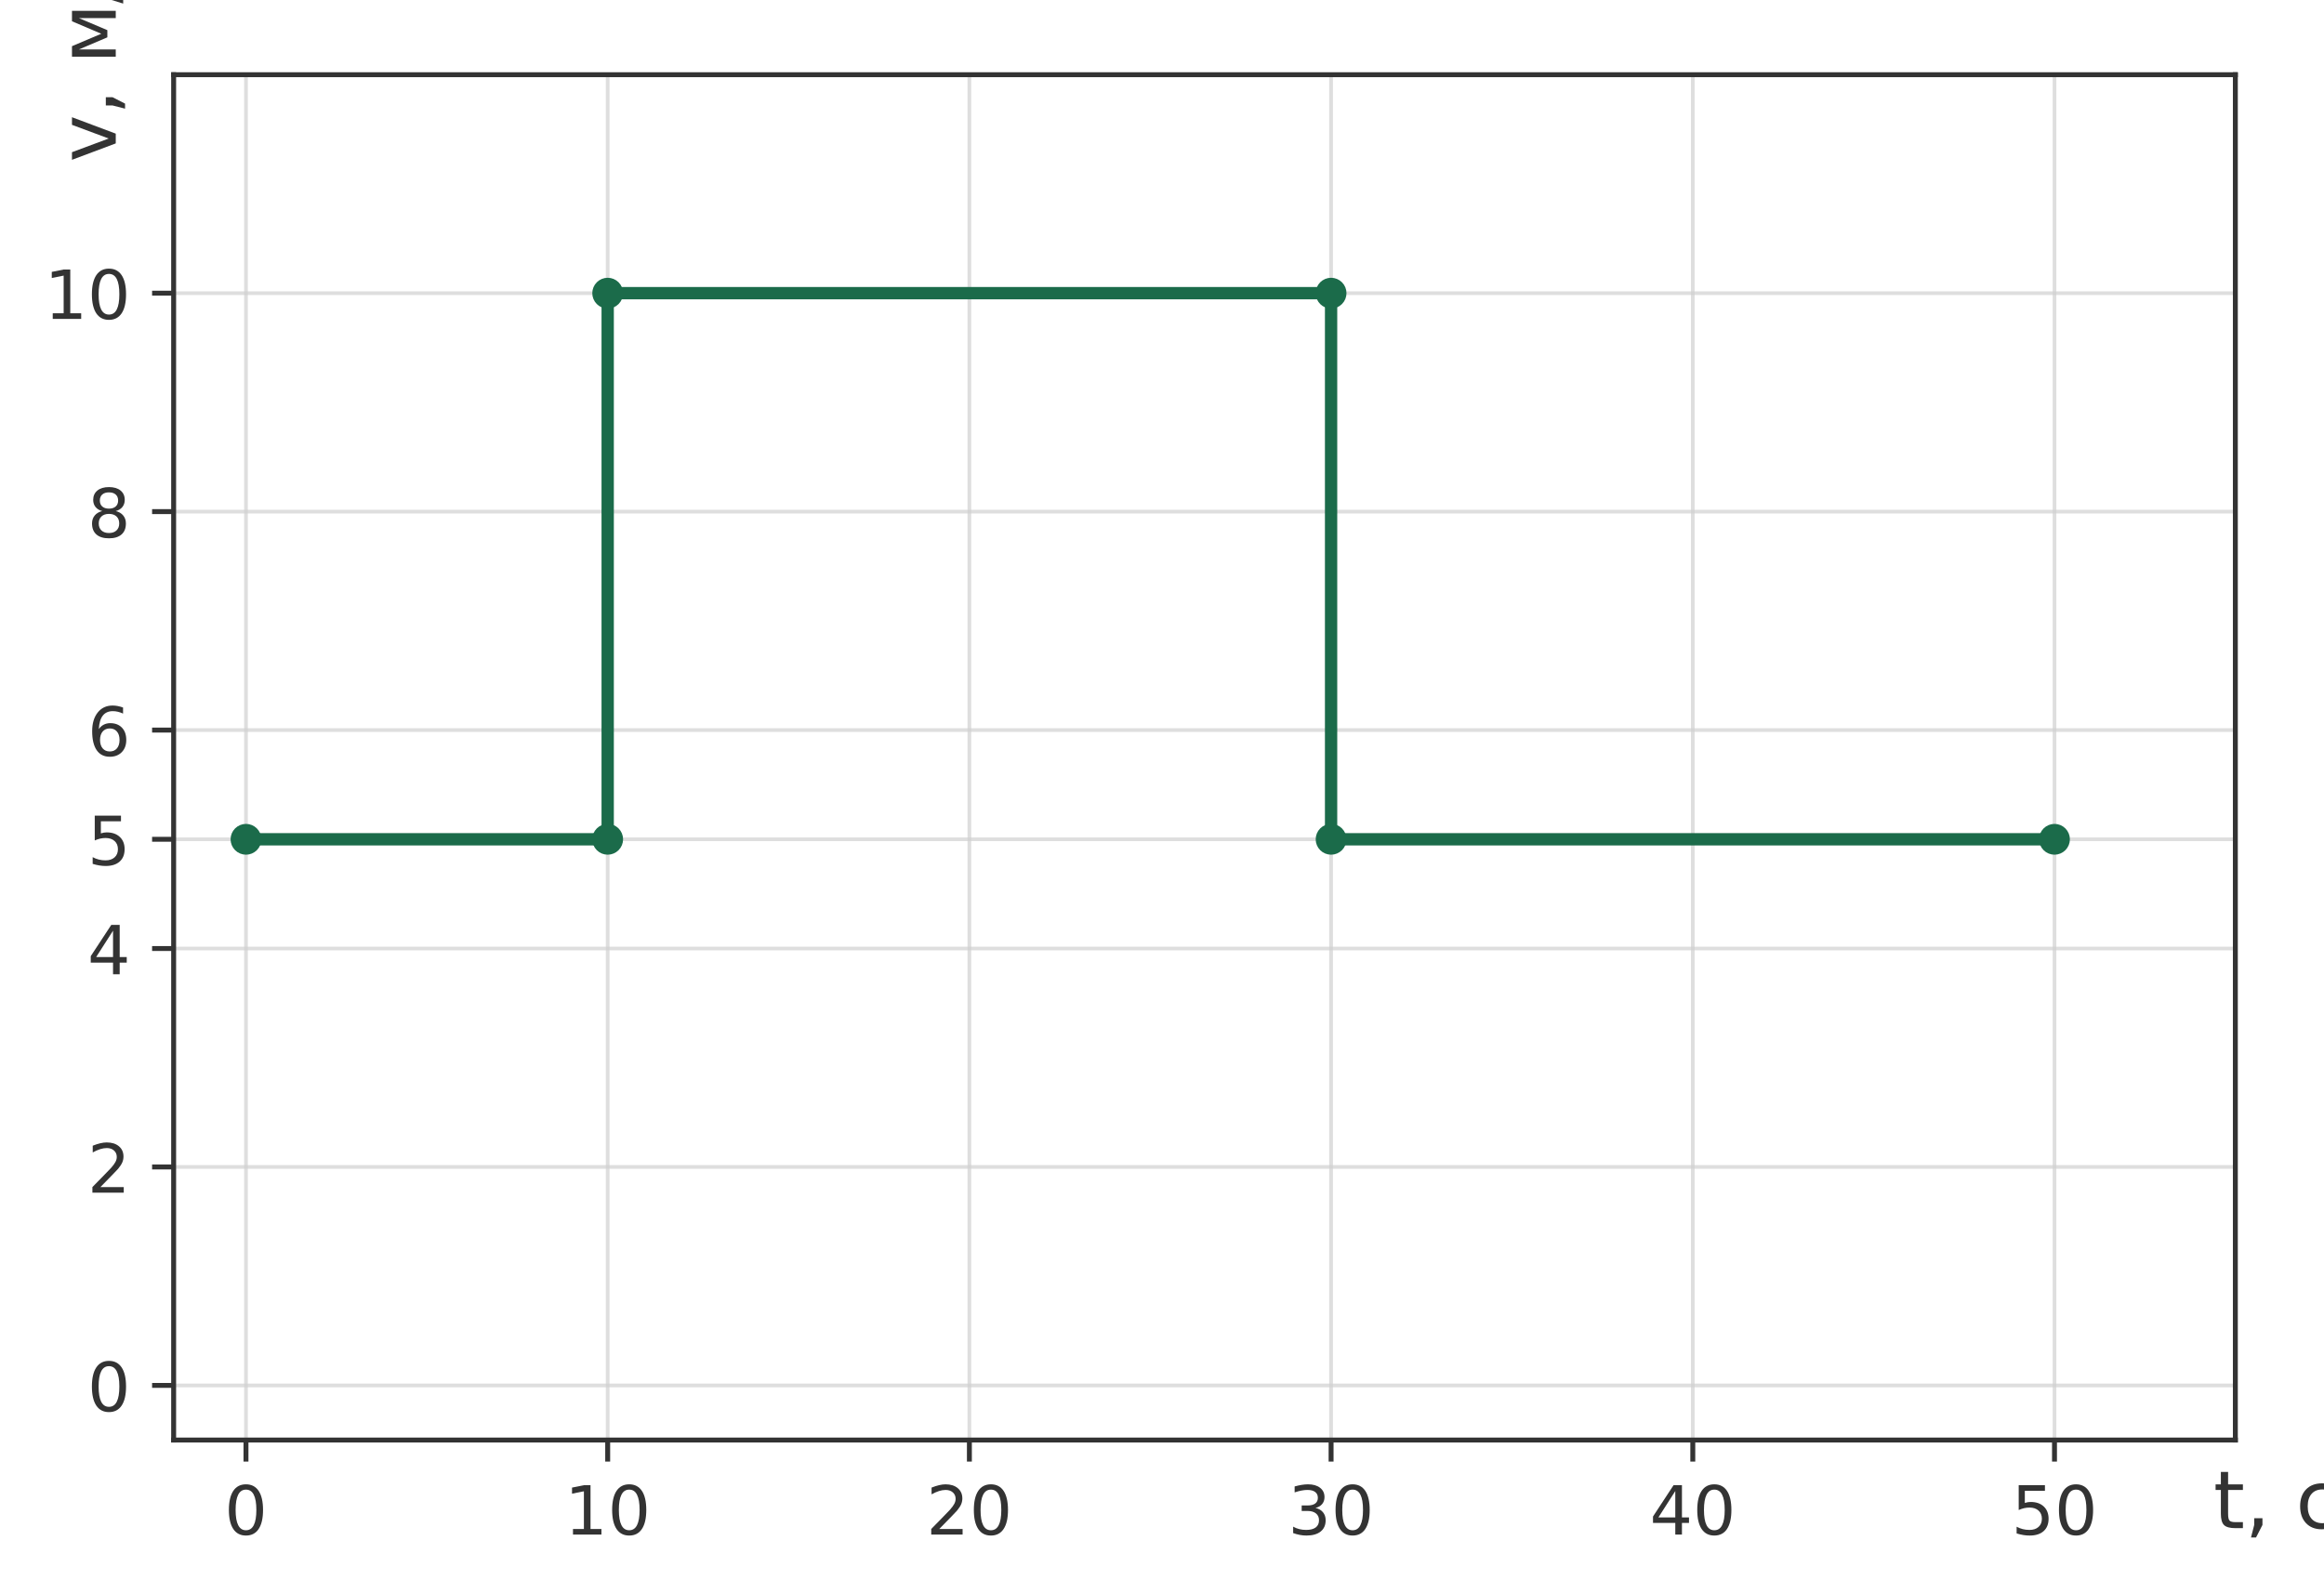
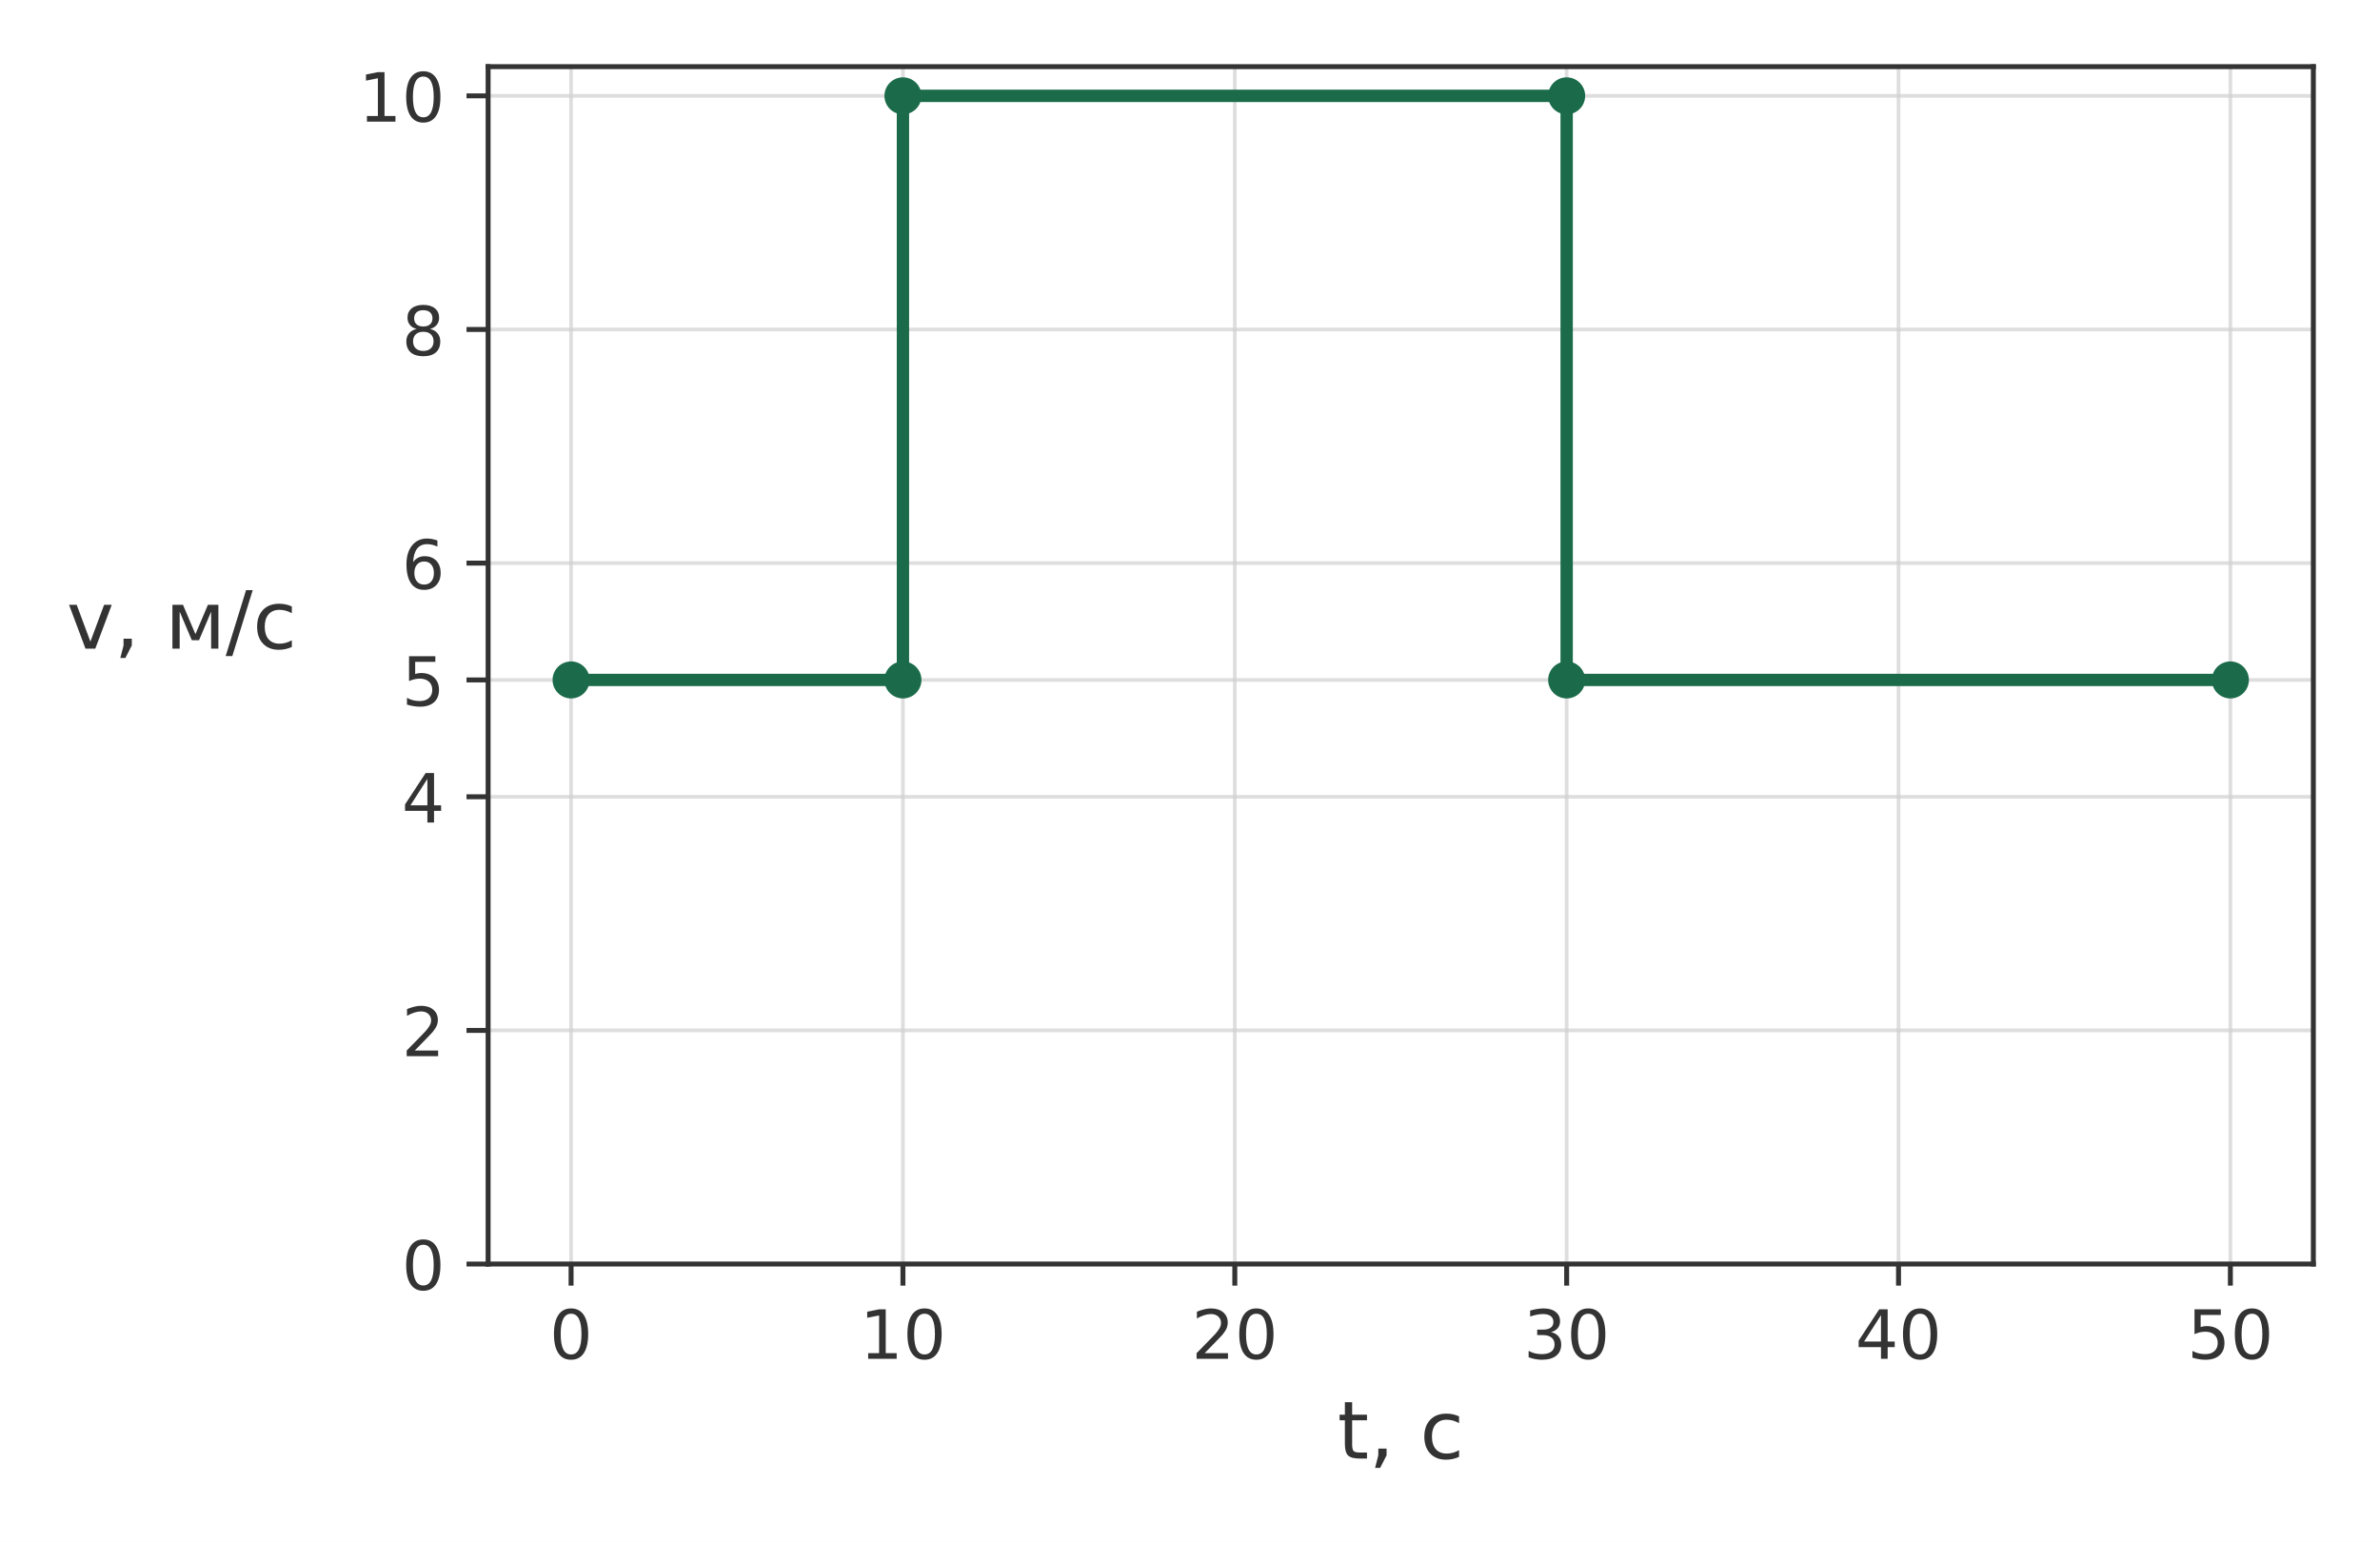
- <svg xmlns="http://www.w3.org/2000/svg" xmlns:xlink="http://www.w3.org/1999/xlink" width="377.394pt" height="258.741pt" viewBox="0 0 377.394 258.741" version="1.1">
+ <svg xmlns="http://www.w3.org/2000/svg" xmlns:xlink="http://www.w3.org/1999/xlink" width="385.629pt" height="249.868pt" viewBox="0 0 385.629 249.868" version="1.1">
  <defs>
    <style type="text/css">*{stroke-linejoin: round; stroke-linecap: butt}</style>
  </defs>
  <g id="figure_1">
    <g id="patch_1">
-       <path d="M 0 258.741  L 377.394 258.741  L 377.394 0  L 0 0  z " style="fill: #ffffff" />
+       <path d="M 0 249.868  L 385.629 249.868  L 385.629 -0  L 0 -0  z " style="fill: #ffffff" />
    </g>
    <g id="axes_1">
      <g id="patch_2">
-         <path d="M 28.198 233.895  L 362.998 233.895  L 362.998 12.135  L 28.198 12.135  z " style="fill: #ffffff" />
+         <path d="M 79.089 204.84  L 374.829 204.84  L 374.829 10.8  L 79.089 10.8  z " style="fill: #ffffff" />
      </g>
      <g id="matplotlib.axis_1">
        <g id="xtick_1">
          <g id="line2d_1">
-             <path d="M 39.945 233.895  L 39.945 12.135  " clip-path="url(#p1f8456fffc)" style="fill: none; stroke: #d0d0d0; stroke-opacity: 0.7; stroke-width: 0.6; stroke-linecap: square" />
+             <path d="M 92.532 204.84  L 92.532 10.8  " clip-path="url(#p33b8f5d9fe)" style="fill: none; stroke: #d0d0d0; stroke-opacity: 0.7; stroke-width: 0.6; stroke-linecap: square" />
          </g>
          <g id="line2d_2">
            <defs>
-               <path id="mf5da994185" d="M 0 0  L 0 3.5  " style="stroke: #333333; stroke-width: 0.8" />
+               <path id="m64e3db2518" d="M 0 0  L 0 3.5  " style="stroke: #333333; stroke-width: 0.8" />
            </defs>
            <g>
-               <use xlink:href="#mf5da994185" x="39.945" y="233.895" style="fill: #333333; stroke: #333333; stroke-width: 0.8" />
+               <use xlink:href="#m64e3db2518" x="92.532" y="204.84" style="fill: #333333; stroke: #333333; stroke-width: 0.8" />
            </g>
          </g>
          <g id="text_1">
-             <g style="fill: #333333" transform="translate(36.44549 249.2535) scale(0.11 -0.11)">
+             <g style="fill: #333333" transform="translate(89.03257 220.1983) scale(0.11 -0.11)">
              <defs>
                <path id="DejaVuSans-30" d="M 2034 4250  Q 1547 4250 1301 3770  Q 1056 3291 1056 2328  Q 1056 1369 1301 889  Q 1547 409 2034 409  Q 2525 409 2770 889  Q 3016 1369 3016 2328  Q 3016 3291 2770 3770  Q 2525 4250 2034 4250  z M 2034 4750  Q 2819 4750 3233 4129  Q 3647 3509 3647 2328  Q 3647 1150 3233 529  Q 2819 -91 2034 -91  Q 1250 -91 836 529  Q 422 1150 422 2328  Q 422 3509 836 4129  Q 1250 4750 2034 4750  z " transform="scale(0.015625)" />
              </defs>
              <use xlink:href="#DejaVuSans-30" />
            </g>
          </g>
        </g>
        <g id="xtick_2">
          <g id="line2d_3">
-             <path d="M 98.682 233.895  L 98.682 12.135  " clip-path="url(#p1f8456fffc)" style="fill: none; stroke: #d0d0d0; stroke-opacity: 0.7; stroke-width: 0.6; stroke-linecap: square" />
+             <path d="M 146.303 204.84  L 146.303 10.8  " clip-path="url(#p33b8f5d9fe)" style="fill: none; stroke: #d0d0d0; stroke-opacity: 0.7; stroke-width: 0.6; stroke-linecap: square" />
          </g>
          <g id="line2d_4">
            <g>
-               <use xlink:href="#mf5da994185" x="98.682" y="233.895" style="fill: #333333; stroke: #333333; stroke-width: 0.8" />
+               <use xlink:href="#m64e3db2518" x="146.303" y="204.84" style="fill: #333333; stroke: #333333; stroke-width: 0.8" />
            </g>
          </g>
          <g id="text_2">
-             <g style="fill: #333333" transform="translate(91.68296 249.2535) scale(0.11 -0.11)">
+             <g style="fill: #333333" transform="translate(139.3041 220.1983) scale(0.11 -0.11)">
              <defs>
                <path id="DejaVuSans-31" d="M 794 531  L 1825 531  L 1825 4091  L 703 3866  L 703 4441  L 1819 4666  L 2450 4666  L 2450 531  L 3481 531  L 3481 0  L 794 0  L 794 531  z " transform="scale(0.015625)" />
              </defs>
              <use xlink:href="#DejaVuSans-31" />
              <use xlink:href="#DejaVuSans-30" transform="translate(63.62305 0)" />
            </g>
          </g>
        </g>
        <g id="xtick_3">
          <g id="line2d_5">
-             <path d="M 157.419 233.895  L 157.419 12.135  " clip-path="url(#p1f8456fffc)" style="fill: none; stroke: #d0d0d0; stroke-opacity: 0.7; stroke-width: 0.6; stroke-linecap: square" />
+             <path d="M 200.074 204.84  L 200.074 10.8  " clip-path="url(#p33b8f5d9fe)" style="fill: none; stroke: #d0d0d0; stroke-opacity: 0.7; stroke-width: 0.6; stroke-linecap: square" />
          </g>
          <g id="line2d_6">
            <g>
-               <use xlink:href="#mf5da994185" x="157.419" y="233.895" style="fill: #333333; stroke: #333333; stroke-width: 0.8" />
+               <use xlink:href="#m64e3db2518" x="200.074" y="204.84" style="fill: #333333; stroke: #333333; stroke-width: 0.8" />
            </g>
          </g>
          <g id="text_3">
-             <g style="fill: #333333" transform="translate(150.4198 249.2535) scale(0.11 -0.11)">
+             <g style="fill: #333333" transform="translate(193.075 220.1983) scale(0.11 -0.11)">
              <defs>
                <path id="DejaVuSans-32" d="M 1228 531  L 3431 531  L 3431 0  L 469 0  L 469 531  Q 828 903 1448 1529  Q 2069 2156 2228 2338  Q 2531 2678 2651 2914  Q 2772 3150 2772 3378  Q 2772 3750 2511 3984  Q 2250 4219 1831 4219  Q 1534 4219 1204 4116  Q 875 4013 500 3803  L 500 4441  Q 881 4594 1212 4672  Q 1544 4750 1819 4750  Q 2544 4750 2975 4387  Q 3406 4025 3406 3419  Q 3406 3131 3298 2873  Q 3191 2616 2906 2266  Q 2828 2175 2409 1742  Q 1991 1309 1228 531  z " transform="scale(0.015625)" />
              </defs>
              <use xlink:href="#DejaVuSans-32" />
              <use xlink:href="#DejaVuSans-30" transform="translate(63.62305 0)" />
            </g>
          </g>
        </g>
        <g id="xtick_4">
          <g id="line2d_7">
-             <path d="M 216.155 233.895  L 216.155 12.135  " clip-path="url(#p1f8456fffc)" style="fill: none; stroke: #d0d0d0; stroke-opacity: 0.7; stroke-width: 0.6; stroke-linecap: square" />
+             <path d="M 253.845 204.84  L 253.845 10.8  " clip-path="url(#p33b8f5d9fe)" style="fill: none; stroke: #d0d0d0; stroke-opacity: 0.7; stroke-width: 0.6; stroke-linecap: square" />
          </g>
          <g id="line2d_8">
            <g>
-               <use xlink:href="#mf5da994185" x="216.155" y="233.895" style="fill: #333333; stroke: #333333; stroke-width: 0.8" />
+               <use xlink:href="#m64e3db2518" x="253.845" y="204.84" style="fill: #333333; stroke: #333333; stroke-width: 0.8" />
            </g>
          </g>
          <g id="text_4">
-             <g style="fill: #333333" transform="translate(209.1566 249.2535) scale(0.11 -0.11)">
+             <g style="fill: #333333" transform="translate(246.8459 220.1983) scale(0.11 -0.11)">
              <defs>
                <path id="DejaVuSans-33" d="M 2597 2516  Q 3050 2419 3304 2112  Q 3559 1806 3559 1356  Q 3559 666 3084 287  Q 2609 -91 1734 -91  Q 1441 -91 1130 -33  Q 819 25 488 141  L 488 750  Q 750 597 1062 519  Q 1375 441 1716 441  Q 2309 441 2620 675  Q 2931 909 2931 1356  Q 2931 1769 2642 2001  Q 2353 2234 1838 2234  L 1294 2234  L 1294 2753  L 1863 2753  Q 2328 2753 2575 2939  Q 2822 3125 2822 3475  Q 2822 3834 2567 4026  Q 2313 4219 1838 4219  Q 1578 4219 1281 4162  Q 984 4106 628 3988  L 628 4550  Q 988 4650 1302 4700  Q 1616 4750 1894 4750  Q 2613 4750 3031 4423  Q 3450 4097 3450 3541  Q 3450 3153 3228 2886  Q 3006 2619 2597 2516  z " transform="scale(0.015625)" />
              </defs>
              <use xlink:href="#DejaVuSans-33" />
              <use xlink:href="#DejaVuSans-30" transform="translate(63.62305 0)" />
            </g>
          </g>
        </g>
        <g id="xtick_5">
          <g id="line2d_9">
-             <path d="M 274.892 233.895  L 274.892 12.135  " clip-path="url(#p1f8456fffc)" style="fill: none; stroke: #d0d0d0; stroke-opacity: 0.7; stroke-width: 0.6; stroke-linecap: square" />
+             <path d="M 307.616 204.84  L 307.616 10.8  " clip-path="url(#p33b8f5d9fe)" style="fill: none; stroke: #d0d0d0; stroke-opacity: 0.7; stroke-width: 0.6; stroke-linecap: square" />
          </g>
          <g id="line2d_10">
            <g>
-               <use xlink:href="#mf5da994185" x="274.892" y="233.895" style="fill: #333333; stroke: #333333; stroke-width: 0.8" />
+               <use xlink:href="#m64e3db2518" x="307.616" y="204.84" style="fill: #333333; stroke: #333333; stroke-width: 0.8" />
            </g>
          </g>
          <g id="text_5">
-             <g style="fill: #333333" transform="translate(267.8935 249.2535) scale(0.11 -0.11)">
+             <g style="fill: #333333" transform="translate(300.6168 220.1983) scale(0.11 -0.11)">
              <defs>
                <path id="DejaVuSans-34" d="M 2419 4116  L 825 1625  L 2419 1625  L 2419 4116  z M 2253 4666  L 3047 4666  L 3047 1625  L 3713 1625  L 3713 1100  L 3047 1100  L 3047 0  L 2419 0  L 2419 1100  L 313 1100  L 313 1709  L 2253 4666  z " transform="scale(0.015625)" />
              </defs>
              <use xlink:href="#DejaVuSans-34" />
              <use xlink:href="#DejaVuSans-30" transform="translate(63.62305 0)" />
            </g>
          </g>
        </g>
        <g id="xtick_6">
          <g id="line2d_11">
-             <path d="M 333.629 233.895  L 333.629 12.135  " clip-path="url(#p1f8456fffc)" style="fill: none; stroke: #d0d0d0; stroke-opacity: 0.7; stroke-width: 0.6; stroke-linecap: square" />
+             <path d="M 361.386 204.84  L 361.386 10.8  " clip-path="url(#p33b8f5d9fe)" style="fill: none; stroke: #d0d0d0; stroke-opacity: 0.7; stroke-width: 0.6; stroke-linecap: square" />
          </g>
          <g id="line2d_12">
            <g>
-               <use xlink:href="#mf5da994185" x="333.629" y="233.895" style="fill: #333333; stroke: #333333; stroke-width: 0.8" />
+               <use xlink:href="#m64e3db2518" x="361.386" y="204.84" style="fill: #333333; stroke: #333333; stroke-width: 0.8" />
            </g>
          </g>
          <g id="text_6">
-             <g style="fill: #333333" transform="translate(326.6303 249.2535) scale(0.11 -0.11)">
+             <g style="fill: #333333" transform="translate(354.3877 220.1983) scale(0.11 -0.11)">
              <defs>
                <path id="DejaVuSans-35" d="M 691 4666  L 3169 4666  L 3169 4134  L 1269 4134  L 1269 2991  Q 1406 3038 1543 3061  Q 1681 3084 1819 3084  Q 2600 3084 3056 2656  Q 3513 2228 3513 1497  Q 3513 744 3044 326  Q 2575 -91 1722 -91  Q 1428 -91 1123 -41  Q 819 9 494 109  L 494 744  Q 775 591 1075 516  Q 1375 441 1709 441  Q 2250 441 2565 725  Q 2881 1009 2881 1497  Q 2881 1984 2565 2268  Q 2250 2553 1709 2553  Q 1456 2553 1204 2497  Q 953 2441 691 2322  L 691 4666  z " transform="scale(0.015625)" />
              </defs>
              <use xlink:href="#DejaVuSans-35" />
              <use xlink:href="#DejaVuSans-30" transform="translate(63.62305 0)" />
            </g>
          </g>
        </g>
        <g id="text_7">
-           <g style="fill: #333333" transform="translate(359.4398 248.2084) scale(0.13 -0.13)">
+           <g style="fill: #333333" transform="translate(216.7055 236.3639) scale(0.13 -0.13)">
            <defs>
              <path id="DejaVuSans-74" d="M 1172 4494  L 1172 3500  L 2356 3500  L 2356 3053  L 1172 3053  L 1172 1153  Q 1172 725 1289 603  Q 1406 481 1766 481  L 2356 481  L 2356 0  L 1766 0  Q 1100 0 847 248  Q 594 497 594 1153  L 594 3053  L 172 3053  L 172 3500  L 594 3500  L 594 4494  L 1172 4494  z " transform="scale(0.015625)" />
              <path id="DejaVuSans-2c" d="M 750 794  L 1409 794  L 1409 256  L 897 -744  L 494 -744  L 750 256  L 750 794  z " transform="scale(0.015625)" />
              <path id="DejaVuSans-20" transform="scale(0.015625)" />
              <path id="DejaVuSans-441" d="M 3122 3366  L 3122 2828  Q 2878 2963 2633 3030  Q 2388 3097 2138 3097  Q 1578 3097 1268 2742  Q 959 2388 959 1747  Q 959 1106 1268 751  Q 1578 397 2138 397  Q 2388 397 2633 464  Q 2878 531 3122 666  L 3122 134  Q 2881 22 2623 -34  Q 2366 -91 2075 -91  Q 1284 -91 818 406  Q 353 903 353 1747  Q 353 2603 823 3093  Q 1294 3584 2113 3584  Q 2378 3584 2631 3529  Q 2884 3475 3122 3366  z " transform="scale(0.015625)" />
            </defs>
            <use xlink:href="#DejaVuSans-74" />
            <use xlink:href="#DejaVuSans-2c" transform="translate(39.20898 0)" />
            <use xlink:href="#DejaVuSans-20" transform="translate(70.99609 0)" />
            <use xlink:href="#DejaVuSans-441" transform="translate(102.7832 0)" />
          </g>
        </g>
      </g>
      <g id="matplotlib.axis_2">
        <g id="ytick_1">
          <g id="line2d_13">
-             <path d="M 28.198 225.025  L 362.998 225.025  " clip-path="url(#p1f8456fffc)" style="fill: none; stroke: #d0d0d0; stroke-opacity: 0.7; stroke-width: 0.6; stroke-linecap: square" />
+             <path d="M 79.089 204.84  L 374.829 204.84  " clip-path="url(#p33b8f5d9fe)" style="fill: none; stroke: #d0d0d0; stroke-opacity: 0.7; stroke-width: 0.6; stroke-linecap: square" />
          </g>
          <g id="line2d_14">
            <defs>
-               <path id="m56dd77e5c2" d="M 0 0  L -3.5 0  " style="stroke: #333333; stroke-width: 0.8" />
+               <path id="m55d54e43e9" d="M 0 0  L -3.5 0  " style="stroke: #333333; stroke-width: 0.8" />
            </defs>
            <g>
-               <use xlink:href="#m56dd77e5c2" x="28.198" y="225.025" style="fill: #333333; stroke: #333333; stroke-width: 0.8" />
+               <use xlink:href="#m55d54e43e9" x="79.089" y="204.84" style="fill: #333333; stroke: #333333; stroke-width: 0.8" />
            </g>
          </g>
          <g id="text_8">
-             <g style="fill: #333333" transform="translate(14.19875 229.2039) scale(0.11 -0.11)">
+             <g style="fill: #333333" transform="translate(65.09047 209.0191) scale(0.11 -0.11)">
              <use xlink:href="#DejaVuSans-30" />
            </g>
          </g>
        </g>
        <g id="ytick_2">
          <g id="line2d_15">
-             <path d="M 28.198 189.543  L 362.998 189.543  " clip-path="url(#p1f8456fffc)" style="fill: none; stroke: #d0d0d0; stroke-opacity: 0.7; stroke-width: 0.6; stroke-linecap: square" />
+             <path d="M 79.089 166.979  L 374.829 166.979  " clip-path="url(#p33b8f5d9fe)" style="fill: none; stroke: #d0d0d0; stroke-opacity: 0.7; stroke-width: 0.6; stroke-linecap: square" />
          </g>
          <g id="line2d_16">
            <g>
-               <use xlink:href="#m56dd77e5c2" x="28.198" y="189.543" style="fill: #333333; stroke: #333333; stroke-width: 0.8" />
+               <use xlink:href="#m55d54e43e9" x="79.089" y="166.979" style="fill: #333333; stroke: #333333; stroke-width: 0.8" />
            </g>
          </g>
          <g id="text_9">
-             <g style="fill: #333333" transform="translate(14.19875 193.7223) scale(0.11 -0.11)">
+             <g style="fill: #333333" transform="translate(65.09047 171.1577) scale(0.11 -0.11)">
              <use xlink:href="#DejaVuSans-32" />
            </g>
          </g>
        </g>
        <g id="ytick_3">
          <g id="line2d_17">
-             <path d="M 28.198 154.062  L 362.998 154.062  " clip-path="url(#p1f8456fffc)" style="fill: none; stroke: #d0d0d0; stroke-opacity: 0.7; stroke-width: 0.6; stroke-linecap: square" />
+             <path d="M 79.089 129.117  L 374.829 129.117  " clip-path="url(#p33b8f5d9fe)" style="fill: none; stroke: #d0d0d0; stroke-opacity: 0.7; stroke-width: 0.6; stroke-linecap: square" />
          </g>
          <g id="line2d_18">
            <g>
-               <use xlink:href="#m56dd77e5c2" x="28.198" y="154.062" style="fill: #333333; stroke: #333333; stroke-width: 0.8" />
+               <use xlink:href="#m55d54e43e9" x="79.089" y="129.117" style="fill: #333333; stroke: #333333; stroke-width: 0.8" />
            </g>
          </g>
          <g id="text_10">
-             <g style="fill: #333333" transform="translate(14.19875 158.2407) scale(0.11 -0.11)">
+             <g style="fill: #333333" transform="translate(65.09047 133.2962) scale(0.11 -0.11)">
              <use xlink:href="#DejaVuSans-34" />
            </g>
          </g>
        </g>
        <g id="ytick_4">
          <g id="line2d_19">
-             <path d="M 28.198 136.321  L 362.998 136.321  " clip-path="url(#p1f8456fffc)" style="fill: none; stroke: #d0d0d0; stroke-opacity: 0.7; stroke-width: 0.6; stroke-linecap: square" />
+             <path d="M 79.089 110.186  L 374.829 110.186  " clip-path="url(#p33b8f5d9fe)" style="fill: none; stroke: #d0d0d0; stroke-opacity: 0.7; stroke-width: 0.6; stroke-linecap: square" />
          </g>
          <g id="line2d_20">
            <g>
-               <use xlink:href="#m56dd77e5c2" x="28.198" y="136.321" style="fill: #333333; stroke: #333333; stroke-width: 0.8" />
+               <use xlink:href="#m55d54e43e9" x="79.089" y="110.186" style="fill: #333333; stroke: #333333; stroke-width: 0.8" />
            </g>
          </g>
          <g id="text_11">
-             <g style="fill: #333333" transform="translate(14.19875 140.4999) scale(0.11 -0.11)">
+             <g style="fill: #333333" transform="translate(65.09047 114.3655) scale(0.11 -0.11)">
              <use xlink:href="#DejaVuSans-35" />
            </g>
          </g>
        </g>
        <g id="ytick_5">
          <g id="line2d_21">
-             <path d="M 28.198 118.58  L 362.998 118.58  " clip-path="url(#p1f8456fffc)" style="fill: none; stroke: #d0d0d0; stroke-opacity: 0.7; stroke-width: 0.6; stroke-linecap: square" />
+             <path d="M 79.089 91.256  L 374.829 91.256  " clip-path="url(#p33b8f5d9fe)" style="fill: none; stroke: #d0d0d0; stroke-opacity: 0.7; stroke-width: 0.6; stroke-linecap: square" />
          </g>
          <g id="line2d_22">
            <g>
-               <use xlink:href="#m56dd77e5c2" x="28.198" y="118.58" style="fill: #333333; stroke: #333333; stroke-width: 0.8" />
+               <use xlink:href="#m55d54e43e9" x="79.089" y="91.256" style="fill: #333333; stroke: #333333; stroke-width: 0.8" />
            </g>
          </g>
          <g id="text_12">
-             <g style="fill: #333333" transform="translate(14.19875 122.7591) scale(0.11 -0.11)">
+             <g style="fill: #333333" transform="translate(65.09047 95.43475) scale(0.11 -0.11)">
              <defs>
                <path id="DejaVuSans-36" d="M 2113 2584  Q 1688 2584 1439 2293  Q 1191 2003 1191 1497  Q 1191 994 1439 701  Q 1688 409 2113 409  Q 2538 409 2786 701  Q 3034 994 3034 1497  Q 3034 2003 2786 2293  Q 2538 2584 2113 2584  z M 3366 4563  L 3366 3988  Q 3128 4100 2886 4159  Q 2644 4219 2406 4219  Q 1781 4219 1451 3797  Q 1122 3375 1075 2522  Q 1259 2794 1537 2939  Q 1816 3084 2150 3084  Q 2853 3084 3261 2657  Q 3669 2231 3669 1497  Q 3669 778 3244 343  Q 2819 -91 2113 -91  Q 1303 -91 875 529  Q 447 1150 447 2328  Q 447 3434 972 4092  Q 1497 4750 2381 4750  Q 2619 4750 2861 4703  Q 3103 4656 3366 4563  z " transform="scale(0.015625)" />
              </defs>
              <use xlink:href="#DejaVuSans-36" />
            </g>
          </g>
        </g>
        <g id="ytick_6">
          <g id="line2d_23">
-             <path d="M 28.198 83.098  L 362.998 83.098  " clip-path="url(#p1f8456fffc)" style="fill: none; stroke: #d0d0d0; stroke-opacity: 0.7; stroke-width: 0.6; stroke-linecap: square" />
+             <path d="M 79.089 53.394  L 374.829 53.394  " clip-path="url(#p33b8f5d9fe)" style="fill: none; stroke: #d0d0d0; stroke-opacity: 0.7; stroke-width: 0.6; stroke-linecap: square" />
          </g>
          <g id="line2d_24">
            <g>
-               <use xlink:href="#m56dd77e5c2" x="28.198" y="83.098" style="fill: #333333; stroke: #333333; stroke-width: 0.8" />
+               <use xlink:href="#m55d54e43e9" x="79.089" y="53.394" style="fill: #333333; stroke: #333333; stroke-width: 0.8" />
            </g>
          </g>
          <g id="text_13">
-             <g style="fill: #333333" transform="translate(14.19875 87.27754) scale(0.11 -0.11)">
+             <g style="fill: #333333" transform="translate(65.09047 57.57329) scale(0.11 -0.11)">
              <defs>
                <path id="DejaVuSans-38" d="M 2034 2216  Q 1584 2216 1326 1975  Q 1069 1734 1069 1313  Q 1069 891 1326 650  Q 1584 409 2034 409  Q 2484 409 2743 651  Q 3003 894 3003 1313  Q 3003 1734 2745 1975  Q 2488 2216 2034 2216  z M 1403 2484  Q 997 2584 770 2862  Q 544 3141 544 3541  Q 544 4100 942 4425  Q 1341 4750 2034 4750  Q 2731 4750 3128 4425  Q 3525 4100 3525 3541  Q 3525 3141 3298 2862  Q 3072 2584 2669 2484  Q 3125 2378 3379 2068  Q 3634 1759 3634 1313  Q 3634 634 3220 271  Q 2806 -91 2034 -91  Q 1263 -91 848 271  Q 434 634 434 1313  Q 434 1759 690 2068  Q 947 2378 1403 2484  z M 1172 3481  Q 1172 3119 1398 2916  Q 1625 2713 2034 2713  Q 2441 2713 2670 2916  Q 2900 3119 2900 3481  Q 2900 3844 2670 4047  Q 2441 4250 2034 4250  Q 1625 4250 1398 4047  Q 1172 3844 1172 3481  z " transform="scale(0.015625)" />
              </defs>
              <use xlink:href="#DejaVuSans-38" />
            </g>
          </g>
        </g>
        <g id="ytick_7">
          <g id="line2d_25">
-             <path d="M 28.198 47.617  L 362.998 47.617  " clip-path="url(#p1f8456fffc)" style="fill: none; stroke: #d0d0d0; stroke-opacity: 0.7; stroke-width: 0.6; stroke-linecap: square" />
+             <path d="M 79.089 15.533  L 374.829 15.533  " clip-path="url(#p33b8f5d9fe)" style="fill: none; stroke: #d0d0d0; stroke-opacity: 0.7; stroke-width: 0.6; stroke-linecap: square" />
          </g>
          <g id="line2d_26">
            <g>
-               <use xlink:href="#m56dd77e5c2" x="28.198" y="47.617" style="fill: #333333; stroke: #333333; stroke-width: 0.8" />
+               <use xlink:href="#m55d54e43e9" x="79.089" y="15.533" style="fill: #333333; stroke: #333333; stroke-width: 0.8" />
            </g>
          </g>
          <g id="text_14">
-             <g style="fill: #333333" transform="translate(7.2 51.79594) scale(0.11 -0.11)">
+             <g style="fill: #333333" transform="translate(58.09172 19.71182) scale(0.11 -0.11)">
              <use xlink:href="#DejaVuSans-31" />
              <use xlink:href="#DejaVuSans-30" transform="translate(63.62305 0)" />
            </g>
          </g>
        </g>
        <g id="text_15">
-           <g style="fill: #333333" transform="translate(18.79791 26.34586) rotate(-90) scale(0.13 -0.13)">
+           <g style="fill: #333333" transform="translate(10.8 105.1164) scale(0.13 -0.13)">
            <defs>
              <path id="DejaVuSans-76" d="M 191 3500  L 800 3500  L 1894 563  L 2988 3500  L 3597 3500  L 2284 0  L 1503 0  L 191 3500  z " transform="scale(0.015625)" />
              <path id="DejaVuSans-43c" d="M 581 3500  L 1422 3500  L 2416 1156  L 3413 3500  L 4247 3500  L 4247 0  L 3669 0  L 3669 2950  L 2703 672  L 2128 672  L 1159 2950  L 1159 0  L 581 0  L 581 3500  z " transform="scale(0.015625)" />
              <path id="DejaVuSans-2f" d="M 1625 4666  L 2156 4666  L 531 -594  L 0 -594  L 1625 4666  z " transform="scale(0.015625)" />
            </defs>
            <use xlink:href="#DejaVuSans-76" />
            <use xlink:href="#DejaVuSans-2c" transform="translate(59.17969 0)" />
            <use xlink:href="#DejaVuSans-20" transform="translate(90.9668 0)" />
            <use xlink:href="#DejaVuSans-43c" transform="translate(122.7539 0)" />
            <use xlink:href="#DejaVuSans-2f" transform="translate(198.1934 0)" />
            <use xlink:href="#DejaVuSans-441" transform="translate(231.8848 0)" />
          </g>
        </g>
      </g>
+       <g id="patch_3">
+         <path d="M 79.089 204.84  L 79.089 10.8  " style="fill: none; stroke: #333333; stroke-width: 0.8; stroke-linejoin: miter; stroke-linecap: square" />
+       </g>
+       <g id="patch_4">
+         <path d="M 374.829 204.84  L 374.829 10.8  " style="fill: none; stroke: #333333; stroke-width: 0.8; stroke-linejoin: miter; stroke-linecap: square" />
+       </g>
+       <g id="patch_5">
+         <path d="M 79.089 204.84  L 374.829 204.84  " style="fill: none; stroke: #333333; stroke-width: 0.8; stroke-linejoin: miter; stroke-linecap: square" />
+       </g>
+       <g id="patch_6">
+         <path d="M 79.089 10.8  L 374.829 10.8  " style="fill: none; stroke: #333333; stroke-width: 0.8; stroke-linejoin: miter; stroke-linecap: square" />
+       </g>
      <g id="line2d_27">
-         <path d="M 39.945 136.321  L 98.682 136.321  L 98.682 47.617  L 216.155 47.617  L 216.155 136.321  L 333.629 136.321  " clip-path="url(#p1f8456fffc)" style="fill: none; stroke: #1b6b4a; stroke-width: 2; stroke-linecap: square" />
-       </g>
-       <g id="patch_3">
-         <path d="M 28.198 233.895  L 28.198 12.135  " style="fill: none; stroke: #333333; stroke-width: 0.8; stroke-linejoin: miter; stroke-linecap: square" />
-       </g>
-       <g id="patch_4">
-         <path d="M 362.998 233.895  L 362.998 12.135  " style="fill: none; stroke: #333333; stroke-width: 0.8; stroke-linejoin: miter; stroke-linecap: square" />
-       </g>
-       <g id="patch_5">
-         <path d="M 28.198 233.895  L 362.998 233.895  " style="fill: none; stroke: #333333; stroke-width: 0.8; stroke-linejoin: miter; stroke-linecap: square" />
-       </g>
-       <g id="patch_6">
-         <path d="M 28.198 12.135  L 362.998 12.135  " style="fill: none; stroke: #333333; stroke-width: 0.8; stroke-linejoin: miter; stroke-linecap: square" />
+         <path d="M 92.532 110.186  L 146.303 110.186  L 146.303 15.533  L 253.845 15.533  L 253.845 110.186  L 361.386 110.186  " clip-path="url(#p33b8f5d9fe)" style="fill: none; stroke: #1b6b4a; stroke-width: 2; stroke-linecap: square" />
      </g>
      <g id="line2d_28">
+         <path d="M 92.532 110.186  L 146.303 110.186  L 146.303 15.533  L 253.845 15.533  L 253.845 110.186  L 361.386 110.186  " clip-path="url(#p33b8f5d9fe)" style="fill: none" />
        <defs>
-           <path id="mb8aa260fa7" d="M 0 2  C 0.53 2 1.039 1.789 1.414 1.414  C 1.789 1.039 2 0.53 2 0  C 2 -0.53 1.789 -1.039 1.414 -1.414  C 1.039 -1.789 0.53 -2 0 -2  C -0.53 -2 -1.039 -1.789 -1.414 -1.414  C -1.789 -1.039 -2 -0.53 -2 0  C -2 0.53 -1.789 1.039 -1.414 1.414  C -1.039 1.789 -0.53 2 0 2  z " style="stroke: #1b6b4a" />
+           <path id="mc83cfa4a17" d="M 0 2.5  C 0.663 2.5 1.299 2.237 1.768 1.768  C 2.237 1.299 2.5 0.663 2.5 0  C 2.5 -0.663 2.237 -1.299 1.768 -1.768  C 1.299 -2.237 0.663 -2.5 0 -2.5  C -0.663 -2.5 -1.299 -2.237 -1.768 -1.768  C -2.237 -1.299 -2.5 -0.663 -2.5 0  C -2.5 0.663 -2.237 1.299 -1.768 1.768  C -1.299 2.237 -0.663 2.5 0 2.5  z " style="stroke: #1b6b4a" />
        </defs>
-         <g clip-path="url(#p1f8456fffc)">
-           <use xlink:href="#mb8aa260fa7" x="39.945" y="136.321" style="fill: #1b6b4a; stroke: #1b6b4a" />
-         </g>
-       </g>
-       <g id="line2d_29">
-         <g clip-path="url(#p1f8456fffc)">
-           <use xlink:href="#mb8aa260fa7" x="98.682" y="136.321" style="fill: #1b6b4a; stroke: #1b6b4a" />
-         </g>
-       </g>
-       <g id="line2d_30">
-         <g clip-path="url(#p1f8456fffc)">
-           <use xlink:href="#mb8aa260fa7" x="98.682" y="47.617" style="fill: #1b6b4a; stroke: #1b6b4a" />
-         </g>
-       </g>
-       <g id="line2d_31">
-         <g clip-path="url(#p1f8456fffc)">
-           <use xlink:href="#mb8aa260fa7" x="216.155" y="47.617" style="fill: #1b6b4a; stroke: #1b6b4a" />
-         </g>
-       </g>
-       <g id="line2d_32">
-         <g clip-path="url(#p1f8456fffc)">
-           <use xlink:href="#mb8aa260fa7" x="216.155" y="136.321" style="fill: #1b6b4a; stroke: #1b6b4a" />
-         </g>
-       </g>
-       <g id="line2d_33">
-         <g clip-path="url(#p1f8456fffc)">
-           <use xlink:href="#mb8aa260fa7" x="333.629" y="136.321" style="fill: #1b6b4a; stroke: #1b6b4a" />
+         <g clip-path="url(#p33b8f5d9fe)">
+           <use xlink:href="#mc83cfa4a17" x="92.532" y="110.186" style="fill: #1b6b4a; stroke: #1b6b4a" />
+           <use xlink:href="#mc83cfa4a17" x="146.303" y="110.186" style="fill: #1b6b4a; stroke: #1b6b4a" />
+           <use xlink:href="#mc83cfa4a17" x="146.303" y="15.533" style="fill: #1b6b4a; stroke: #1b6b4a" />
+           <use xlink:href="#mc83cfa4a17" x="253.845" y="15.533" style="fill: #1b6b4a; stroke: #1b6b4a" />
+           <use xlink:href="#mc83cfa4a17" x="253.845" y="110.186" style="fill: #1b6b4a; stroke: #1b6b4a" />
+           <use xlink:href="#mc83cfa4a17" x="361.386" y="110.186" style="fill: #1b6b4a; stroke: #1b6b4a" />
        </g>
      </g>
    </g>
  </g>
  <defs>
-     <clipPath id="p1f8456fffc">
-       <rect x="28.198" y="12.135" width="334.8" height="221.76" />
+     <clipPath id="p33b8f5d9fe">
+       <rect x="79.089" y="10.8" width="295.74" height="194.04" />
    </clipPath>
  </defs>
</svg>
